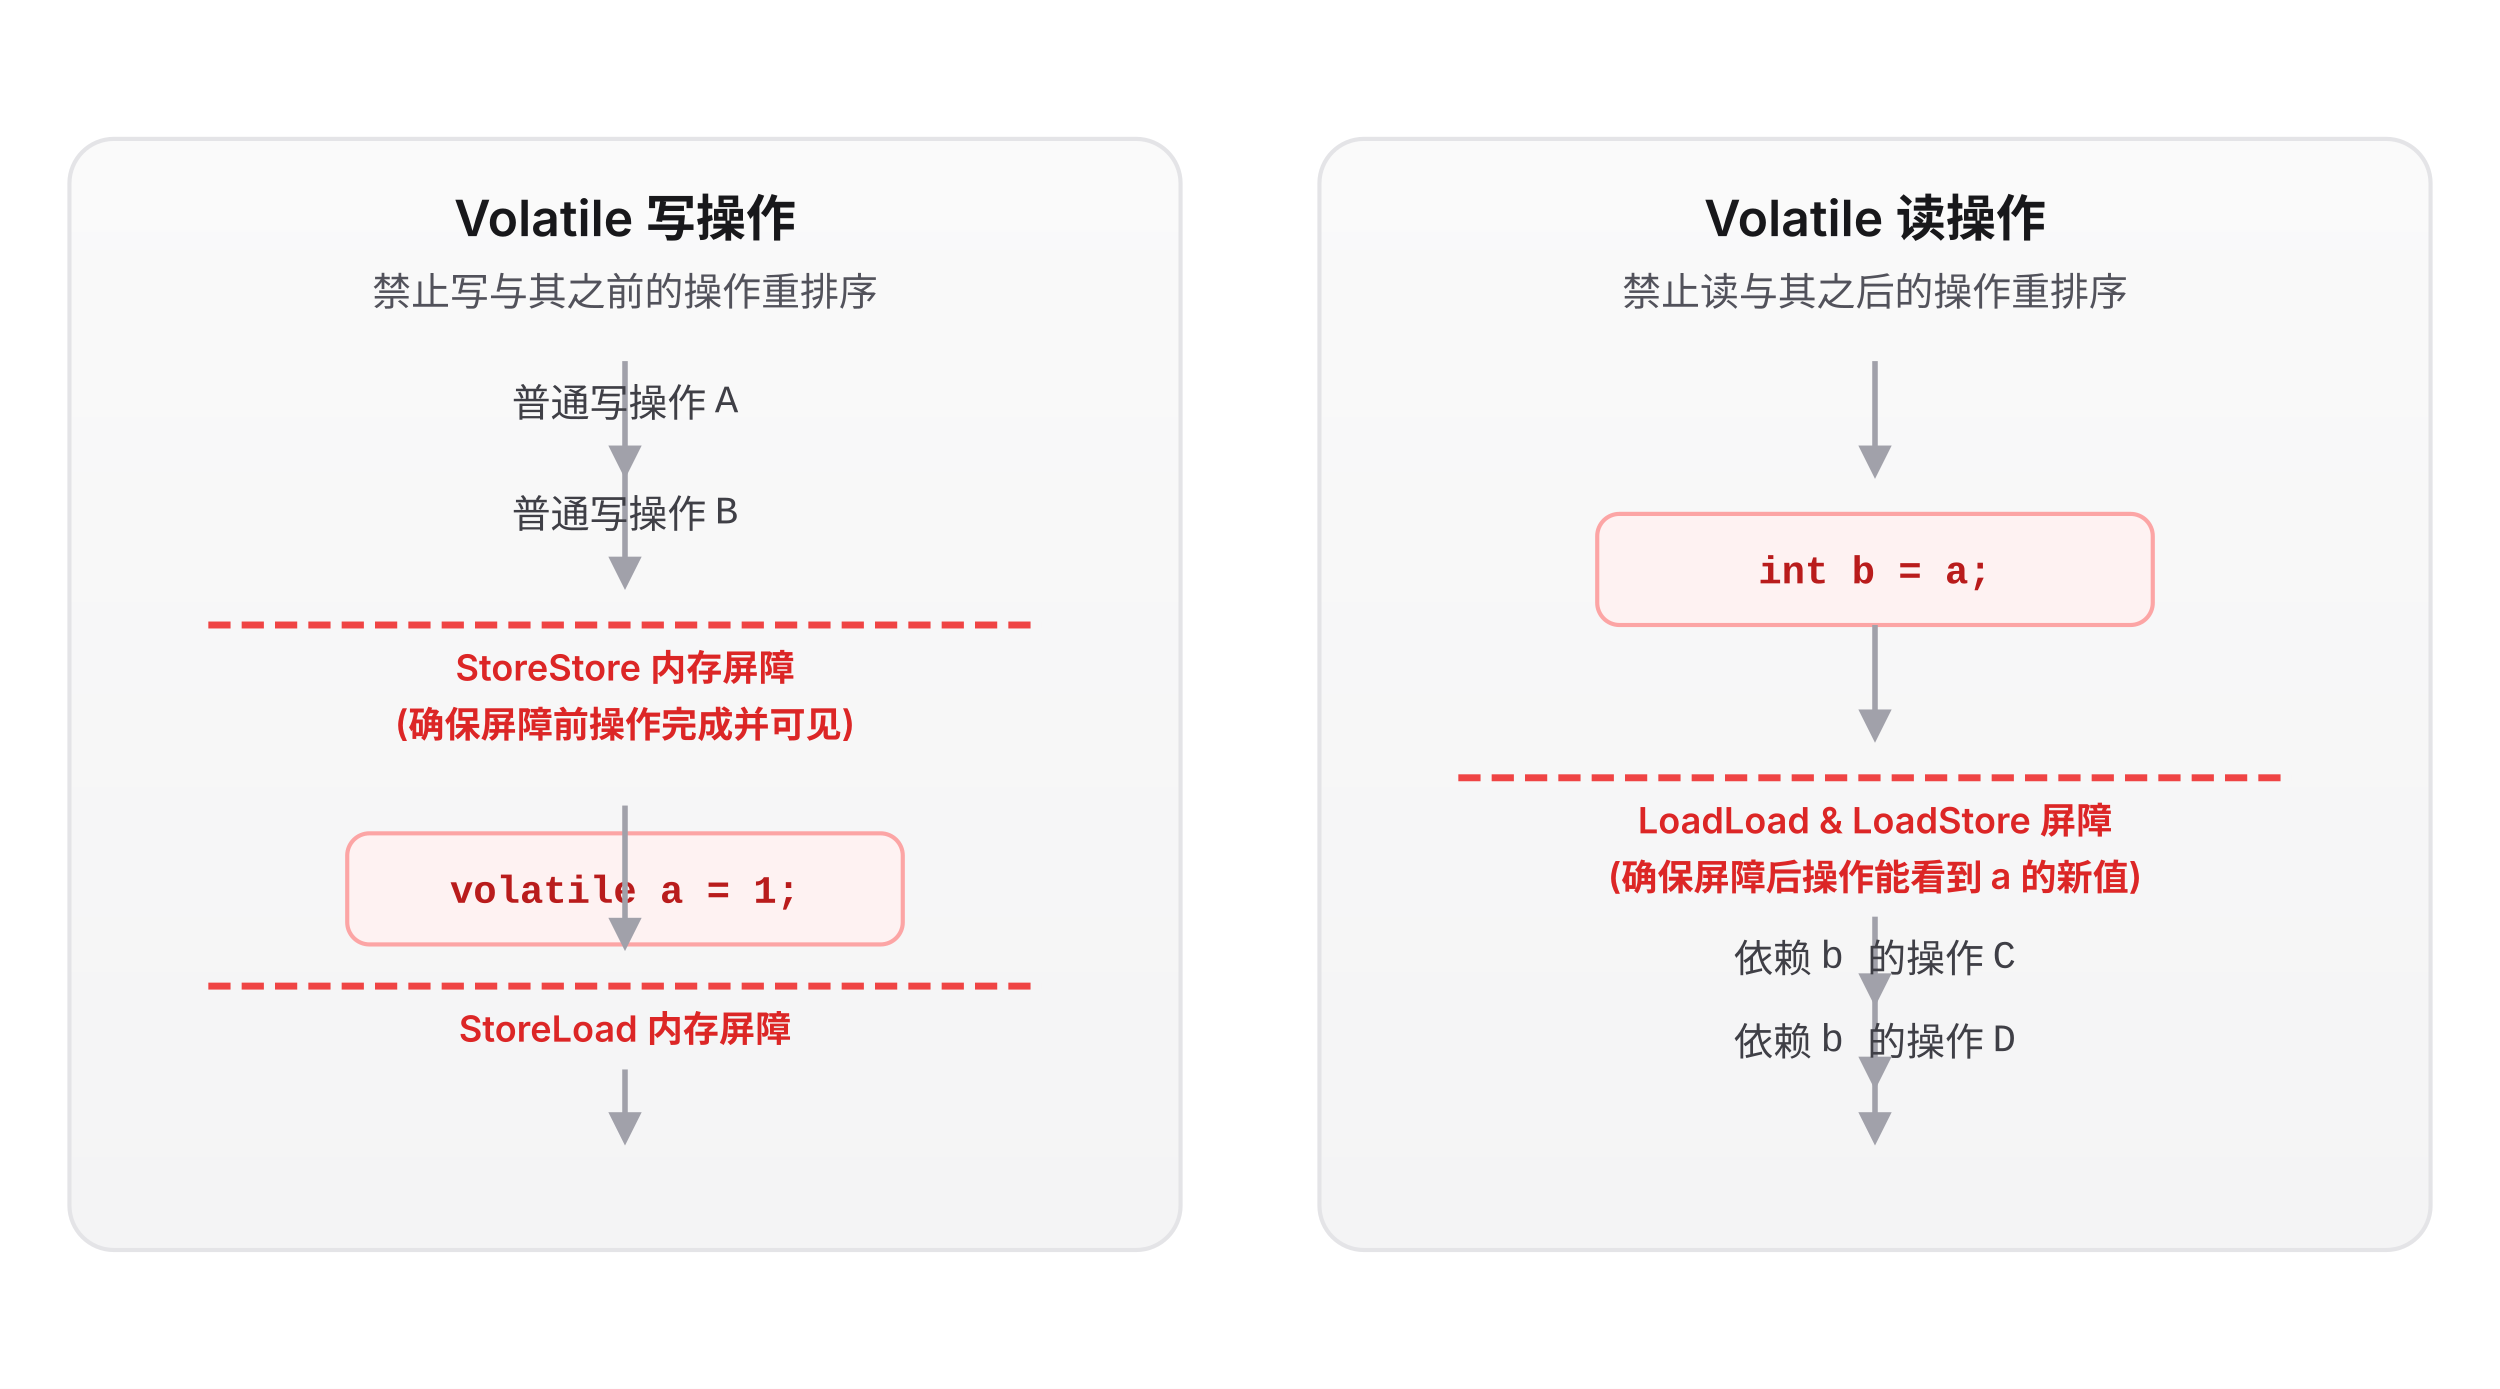
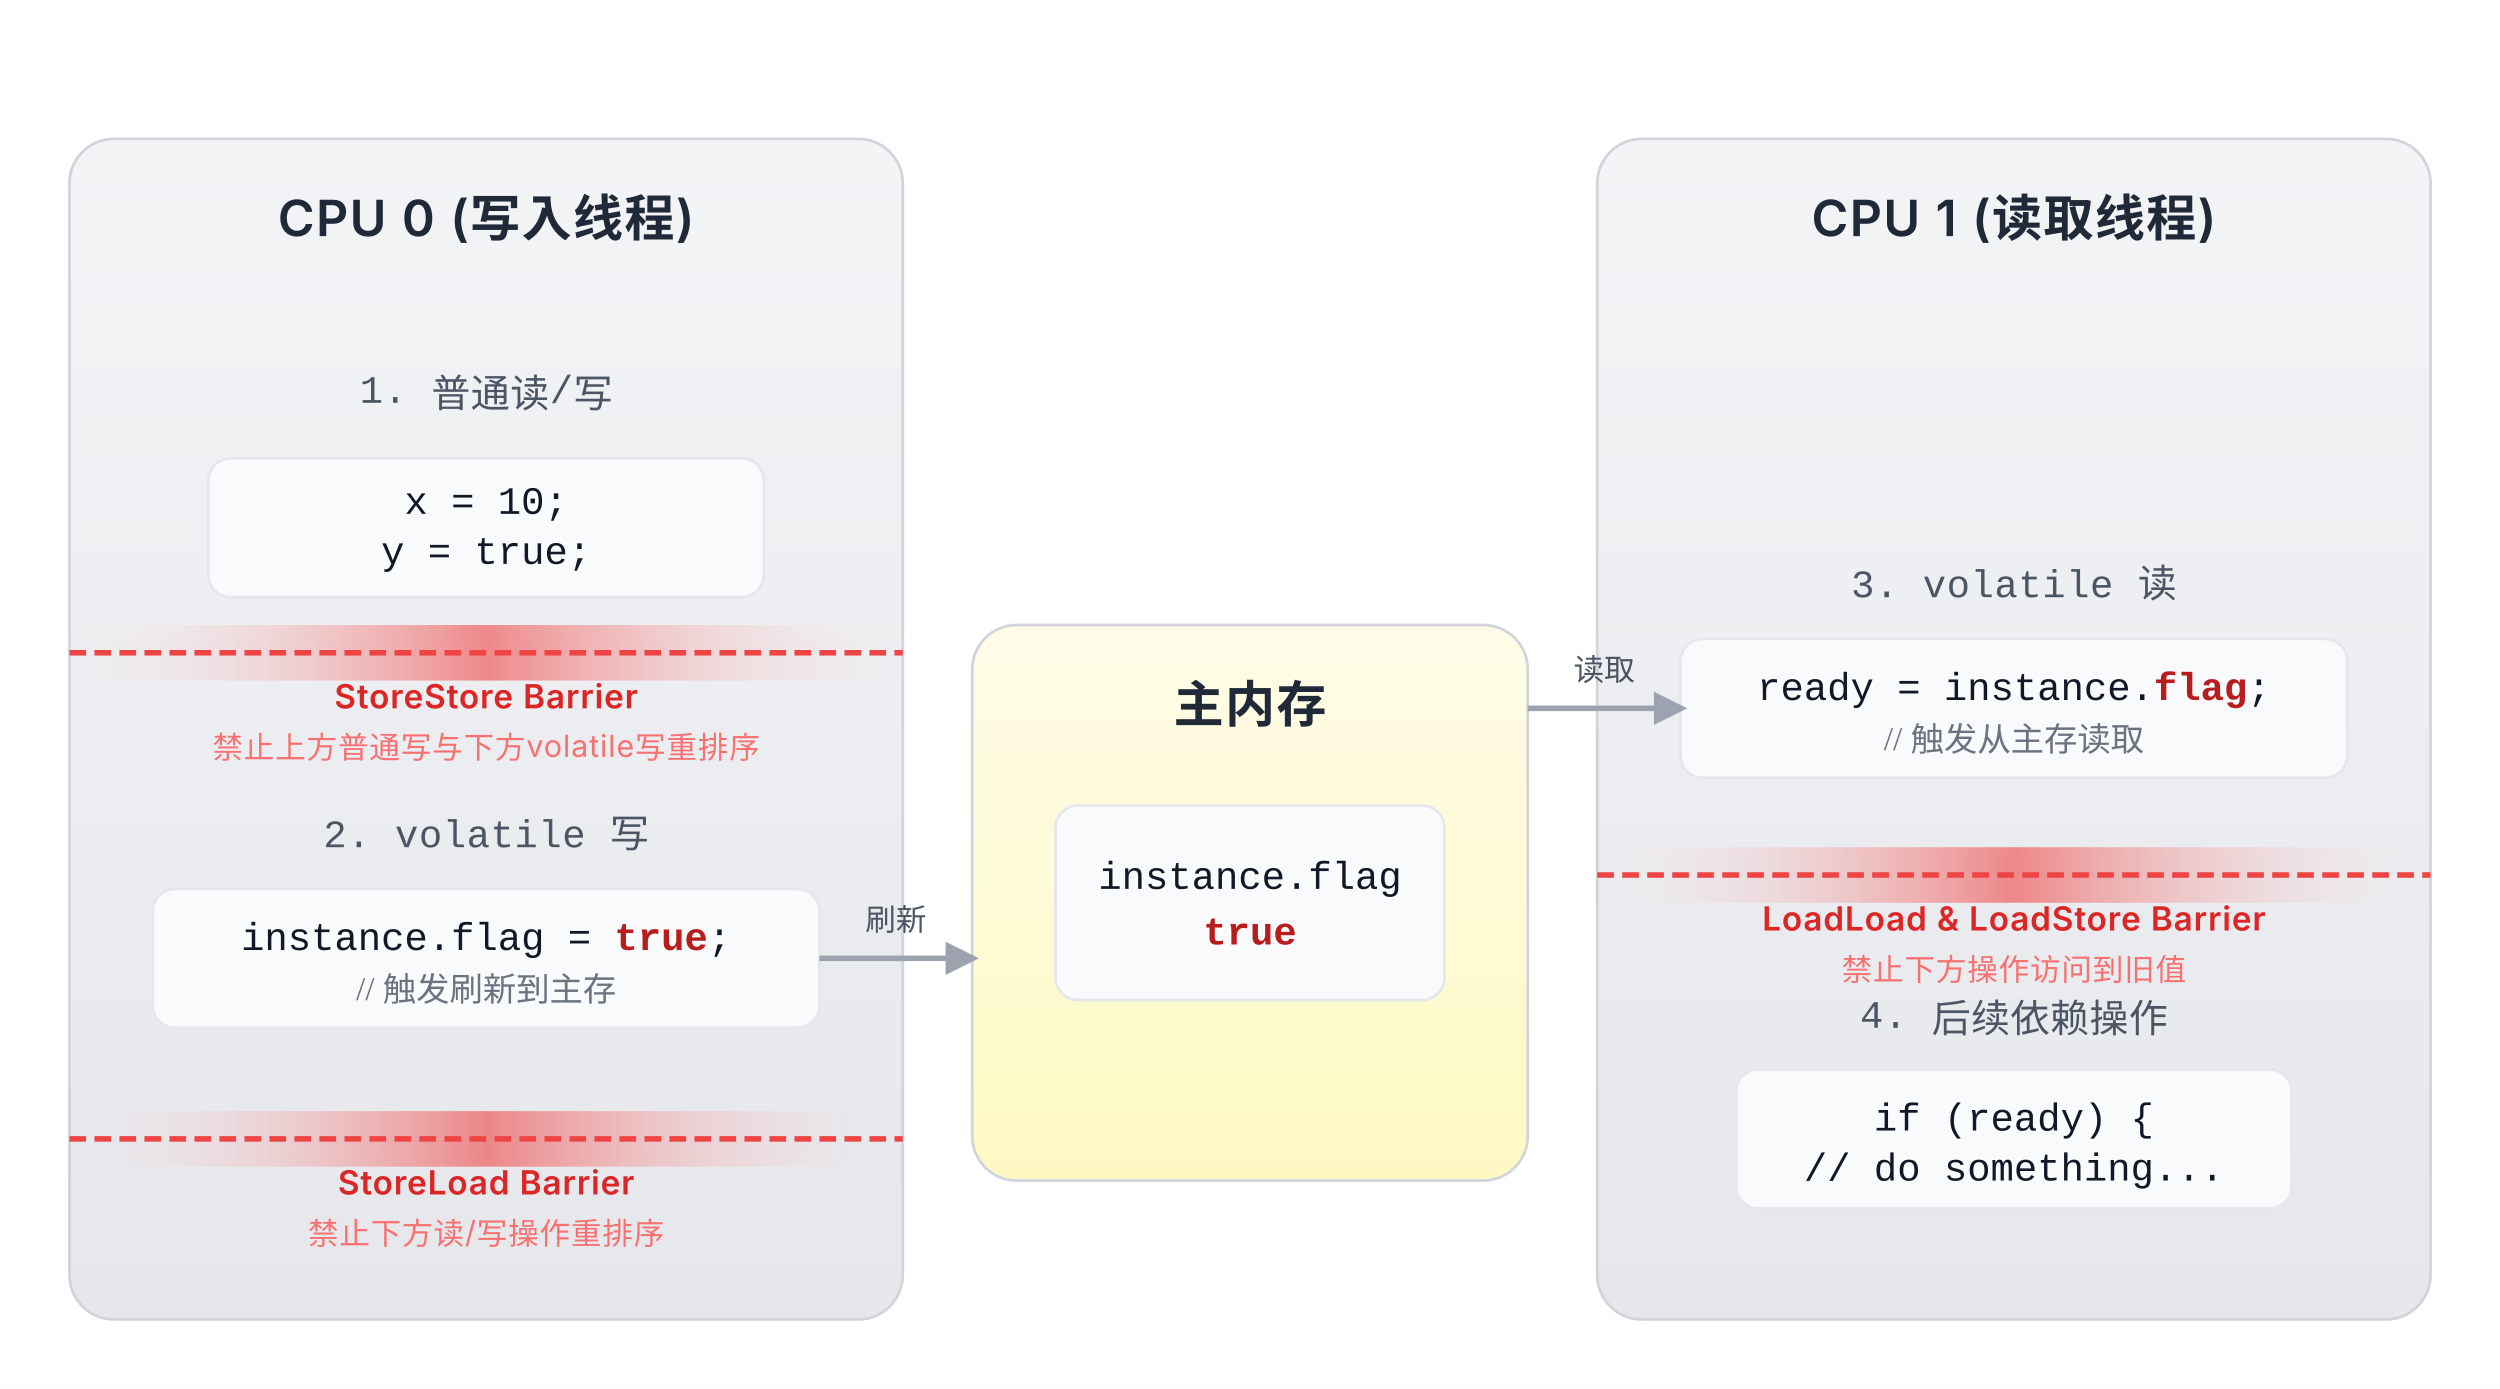
<svg xmlns="http://www.w3.org/2000/svg" width="900" height="500" viewBox="0 0 900 500">
  <defs>
-     <linearGradient id="grad-panel" x1="0%" y1="0%" x2="0%" y2="100%">
-       <stop offset="0%" style="stop-color:#fafafa;stop-opacity:1" />
-       <stop offset="100%" style="stop-color:#f4f4f5;stop-opacity:1" />
+     <linearGradient id="grad-cpu" x1="0%" y1="0%" x2="0%" y2="100%">
+       <stop offset="0%" style="stop-color:#f3f4f6;stop-opacity:1" />
+       <stop offset="100%" style="stop-color:#e5e7eb;stop-opacity:1" />
+     </linearGradient>
+     <linearGradient id="grad-mem" x1="0%" y1="0%" x2="0%" y2="100%">
+       <stop offset="0%" style="stop-color:#fefce8;stop-opacity:1" />
+       <stop offset="100%" style="stop-color:#fef9c3;stop-opacity:1" />
+     </linearGradient>
+     <linearGradient id="grad-barrier" x1="0%" y1="0%" x2="100%" y2="0%">
+       <stop offset="0%" style="stop-color:#fee2e2;stop-opacity:0" />
+       <stop offset="50%" style="stop-color:#ef4444;stop-opacity:0.6" />
+       <stop offset="100%" style="stop-color:#fee2e2;stop-opacity:0" />
    </linearGradient>
    <style>
            .bg { fill: #ffffff; }
-             .panel { fill: url(#grad-panel); stroke: #e4e4e7; stroke-width: 1.5; rx: 16; ry: 16; }
+             .zone-panel { stroke: #d1d5db; stroke-width: 1; rx: 16; ry: 16; }
+             .cpu-panel { fill: url(#grad-cpu); }
+             .mem-panel { fill: url(#grad-mem); }
            
-             .title { font-family: 'Inter', 'Arial', sans-serif; font-size: 18px; font-weight: 600; text-anchor: middle; fill: #18181b; }
-             .subtitle { font-family: 'Inter', 'Arial', sans-serif; font-size: 14px; font-weight: 500; text-anchor: middle; fill: #52525b; }
-             .op-text { font-family: 'monospace', 'Courier New'; font-size: 14px; text-anchor: middle; fill: #3f3f46; }
+             .title { font-family: 'Inter', 'Arial', sans-serif; font-size: 18px; font-weight: 600; text-anchor: middle; fill: #1f2937; letter-spacing: 0.5px; }
+             .step-title { font-family: 'monospace', 'Courier New'; font-size: 14px; text-anchor: middle; fill: #4b5563; letter-spacing: 0.2px; }
+             .code-box { fill: #f9fafb; stroke: #e5e7eb; stroke-width: 1; rx: 8; ry: 8; }
+             .code-text { font-family: 'monospace', 'Courier New'; font-size: 14px; text-anchor: middle; fill: #111827; }
+             .code-volatile { fill: #b91c1c; font-weight: 600; }
+             .code-comment { fill: #6b7280; text-anchor: middle; }

-             .barrier { stroke: #ef4444; stroke-width: 2.5; stroke-dasharray: 8 4; }
-             .barrier-text { font-family: 'Inter', 'Arial', sans-serif; font-size: 13px; font-weight: 600; fill: #dc2626; text-anchor: middle; }
+             .barrier-line { stroke: #ef4444; stroke-width: 2; stroke-dasharray: 6 3; }
+             .barrier-rect { fill: url(#grad-barrier); }
+             .barrier-text { font-family: 'Inter', 'Arial', sans-serif; font-size: 12px; font-weight: 600; text-anchor: middle; fill: #dc2626; letter-spacing: 0.3px; }
+             .barrier-desc { font-size: 11px; font-weight: 400; fill: #f87171; }

-             .volatile-op { fill: #fef2f2; stroke: #fca5a5; stroke-width: 1.5; rx: 8; ry:8; }
-             .volatile-text { fill: #b91c1c; font-weight: 600; }
-             
-             .connector { fill: none; stroke: #a1a1aa; stroke-width: 2; marker-end: url(#arrowhead); }
+             .connector { fill: none; stroke: #9ca3af; stroke-width: 2; marker-end: url(#arrowhead); }
        </style>
    <marker id="arrowhead" viewBox="0 0 10 10" refX="8" refY="5" markerWidth="6" markerHeight="6" orient="auto-start-reverse">
-       <path d="M 0 0 L 10 5 L 0 10 z" fill="#a1a1aa" />
+       <path d="M 0 0 L 10 5 L 0 10 z" fill="#9ca3af" />
    </marker>
  </defs>
  <rect x="0" y="0" width="900" height="500" class="bg" />
-   <g transform="translate(225, 250)">
-     <rect x="-200" y="-200" width="400" height="400" class="panel" />
-     <text y="-165" class="title">Volatile 写操作</text>
-     <text y="-140" class="subtitle">禁止写与其之前的操作重排序</text>
-     <path d="M 0 -120 V -80" class="connector" />
-     <text y="-100" class="op-text">普通写操作 A</text>
-     <path d="M 0 -80 V -40" class="connector" />
-     <text y="-60" class="op-text">普通写操作 B</text>
-     <line x1="-150" y1="-25" x2="150" y2="-25" class="barrier" />
-     <text y="-5" class="barrier-text">StoreStore 内存屏障</text>
-     <text y="15" class="barrier-text">(确保屏障前操作完成并可见)</text>
-     <g transform="translate(0, 50)">
-       <rect x="-100" y="0" width="200" height="40" class="volatile-op" />
-       <text y="25" class="op-text volatile-text">volatile a = 1;</text>
+   <g transform="translate(175, 325)">
+     <rect x="-150" y="-275" width="300" height="425" class="zone-panel cpu-panel" />
+     <text y="-240" class="title">CPU 0 (写入线程)</text>
+     <text y="-180" class="step-title">1. 普通读/写</text>
+     <rect x="-100" y="-160" width="200" height="50" class="code-box" />
+     <text y="-140" class="code-text">x = 10;</text>
+     <text y="-122" class="code-text">y = true;</text>
+     <g transform="translate(0, -90)">
+       <rect x="-150" y="-10" width="300" height="20" class="barrier-rect" />
+       <line x1="-150" y1="0" x2="150" y2="0" class="barrier-line" />
+       <text y="20" class="barrier-text">StoreStore Barrier</text>
+       <text y="38" class="barrier-desc barrier-text">禁止上方普通写与下方volatile写重排序</text>
    </g>
-     <path d="M 0 40 V 90" class="connector" />
-     <line x1="-150" y1="105" x2="150" y2="105" class="barrier" />
-     <text y="125" class="barrier-text">StoreLoad 内存屏障</text>
-     <path d="M 0 135 V 160" class="connector" />
+     <g transform="translate(0, -5)">
+       <text y="-15" class="step-title">2. volatile 写</text>
+       <rect x="-120" y="0" width="240" height="50" class="code-box" id="volatile-write-box" />
+       <text y="22" class="code-text">instance.flag = <tspan class="code-volatile">true</tspan>;</text>
+       <text y="40" class="code-comment">// 触发刷新到主存</text>
+     </g>
+     <g transform="translate(0, 85)">
+       <rect x="-150" y="-10" width="300" height="20" class="barrier-rect" />
+       <line x1="-150" y1="0" x2="150" y2="0" class="barrier-line" />
+       <text y="20" class="barrier-text">StoreLoad Barrier</text>
+       <text y="38" class="barrier-desc barrier-text">禁止下方读/写操作重排序</text>
+     </g>
  </g>
-   <g transform="translate(675, 250)">
-     <rect x="-200" y="-200" width="400" height="400" class="panel" />
-     <text y="-165" class="title">Volatile 读操作</text>
-     <text y="-140" class="subtitle">禁止读与其之后的操作重排序</text>
-     <path d="M 0 -120 V -80" class="connector" />
-     <g transform="translate(0, -65)">
-       <rect x="-100" y="0" width="200" height="40" class="volatile-op" />
-       <text y="25" class="op-text volatile-text">int b = a;</text>
+   <g transform="translate(450, 325)">
+     <rect x="-100" y="-100" width="200" height="200" class="zone-panel mem-panel" id="main-memory-box" />
+     <text y="-65" class="title">主内存</text>
+     <rect x="-70" y="-35" width="140" height="70" class="code-box" />
+     <text y="-5" class="code-text">instance.flag</text>
+     <text y="15" class="code-text code-volatile">true</text>
+   </g>
+   <g transform="translate(725, 325)">
+     <rect x="-150" y="-275" width="300" height="425" class="zone-panel cpu-panel" />
+     <text y="-240" class="title">CPU 1 (读取线程)</text>
+     <g transform="translate(0, -95)">
+       <text y="-15" class="step-title">3. volatile 读</text>
+       <rect x="-120" y="0" width="240" height="50" class="code-box" id="volatile-read-box" />
+       <text y="22" class="code-text">ready = instance.<tspan class="code-volatile">flag</tspan>;</text>
+       <text y="40" class="code-comment">// 触发从主存读取</text>
    </g>
-     <path d="M 0 -25 V 15" class="connector" />
-     <line x1="-150" y1="30" x2="150" y2="30" class="barrier" />
-     <text y="50" class="barrier-text">LoadLoad &amp; LoadStore 屏障</text>
-     <text y="70" class="barrier-text">(确保屏障后操作能看到 a 的新值)</text>
-     <path d="M 0 80 V 110" class="connector" />
-     <text y="100" class="op-text">依赖 b 的操作 C</text>
-     <path d="M 0 110 V 140" class="connector" />
-     <text y="130" class="op-text">依赖 b 的操作 D</text>
-     <path d="M 0 140 V 160" class="connector" />
+     <g transform="translate(0, -10)">
+       <rect x="-150" y="-10" width="300" height="20" class="barrier-rect" />
+       <line x1="-150" y1="0" x2="150" y2="0" class="barrier-line" />
+       <text y="20" class="barrier-text">LoadLoad &amp; LoadStore Barrier</text>
+       <text y="38" class="barrier-desc barrier-text">禁止下方操作访问到旧值</text>
+     </g>
+     <g transform="translate(0, 60)">
+       <text y="-15" class="step-title">4. 后续依赖操作</text>
+       <rect x="-100" y="0" width="200" height="50" class="code-box" />
+       <text y="22" class="code-text">if (ready) {</text>
+       <text y="40" class="code-text">  // do something...</text>
+     </g>
+   </g>
+   <g>
+     <path d="M 295 345 H 350" class="connector" />
+     <text x="322.5" y="335" font-size="11px" fill="#4b5563" text-anchor="middle">刷新</text>
+   </g>
+   <g>
+     <path d="M 550 255 H 605" class="connector" />
+     <text x="577.5" y="245" font-size="11px" fill="#4b5563" text-anchor="middle">读取</text>
  </g>
</svg>
